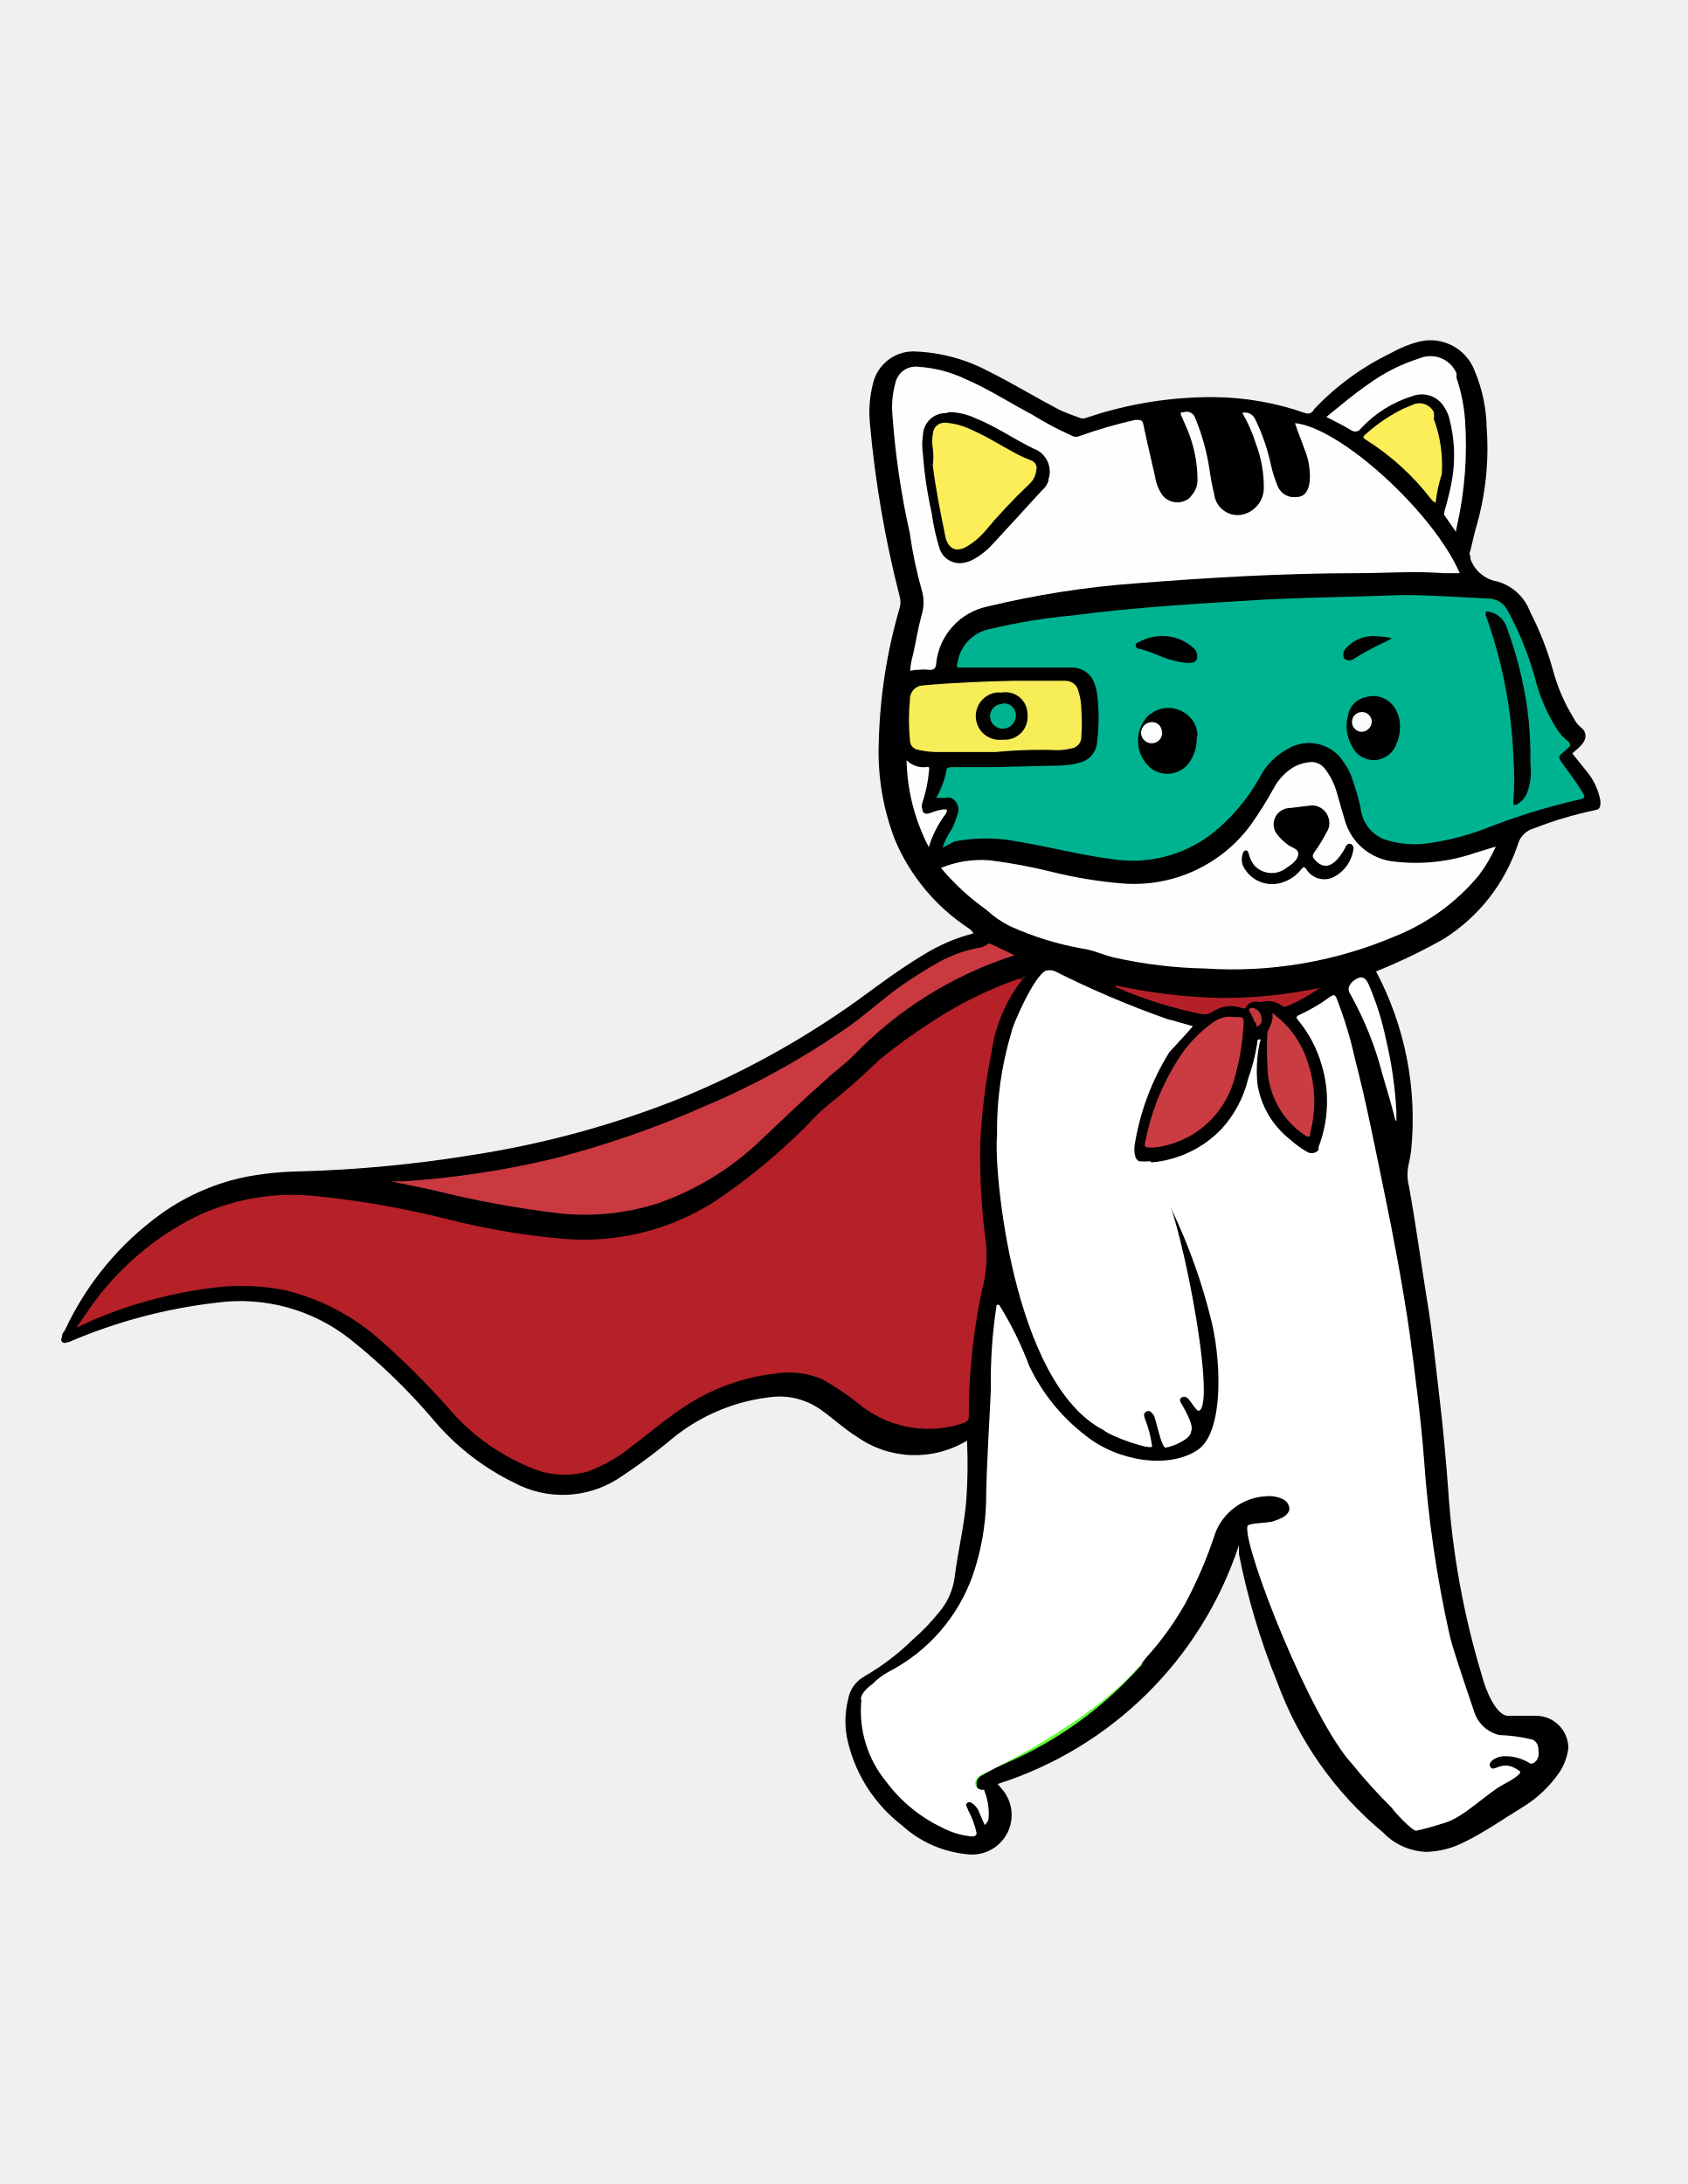
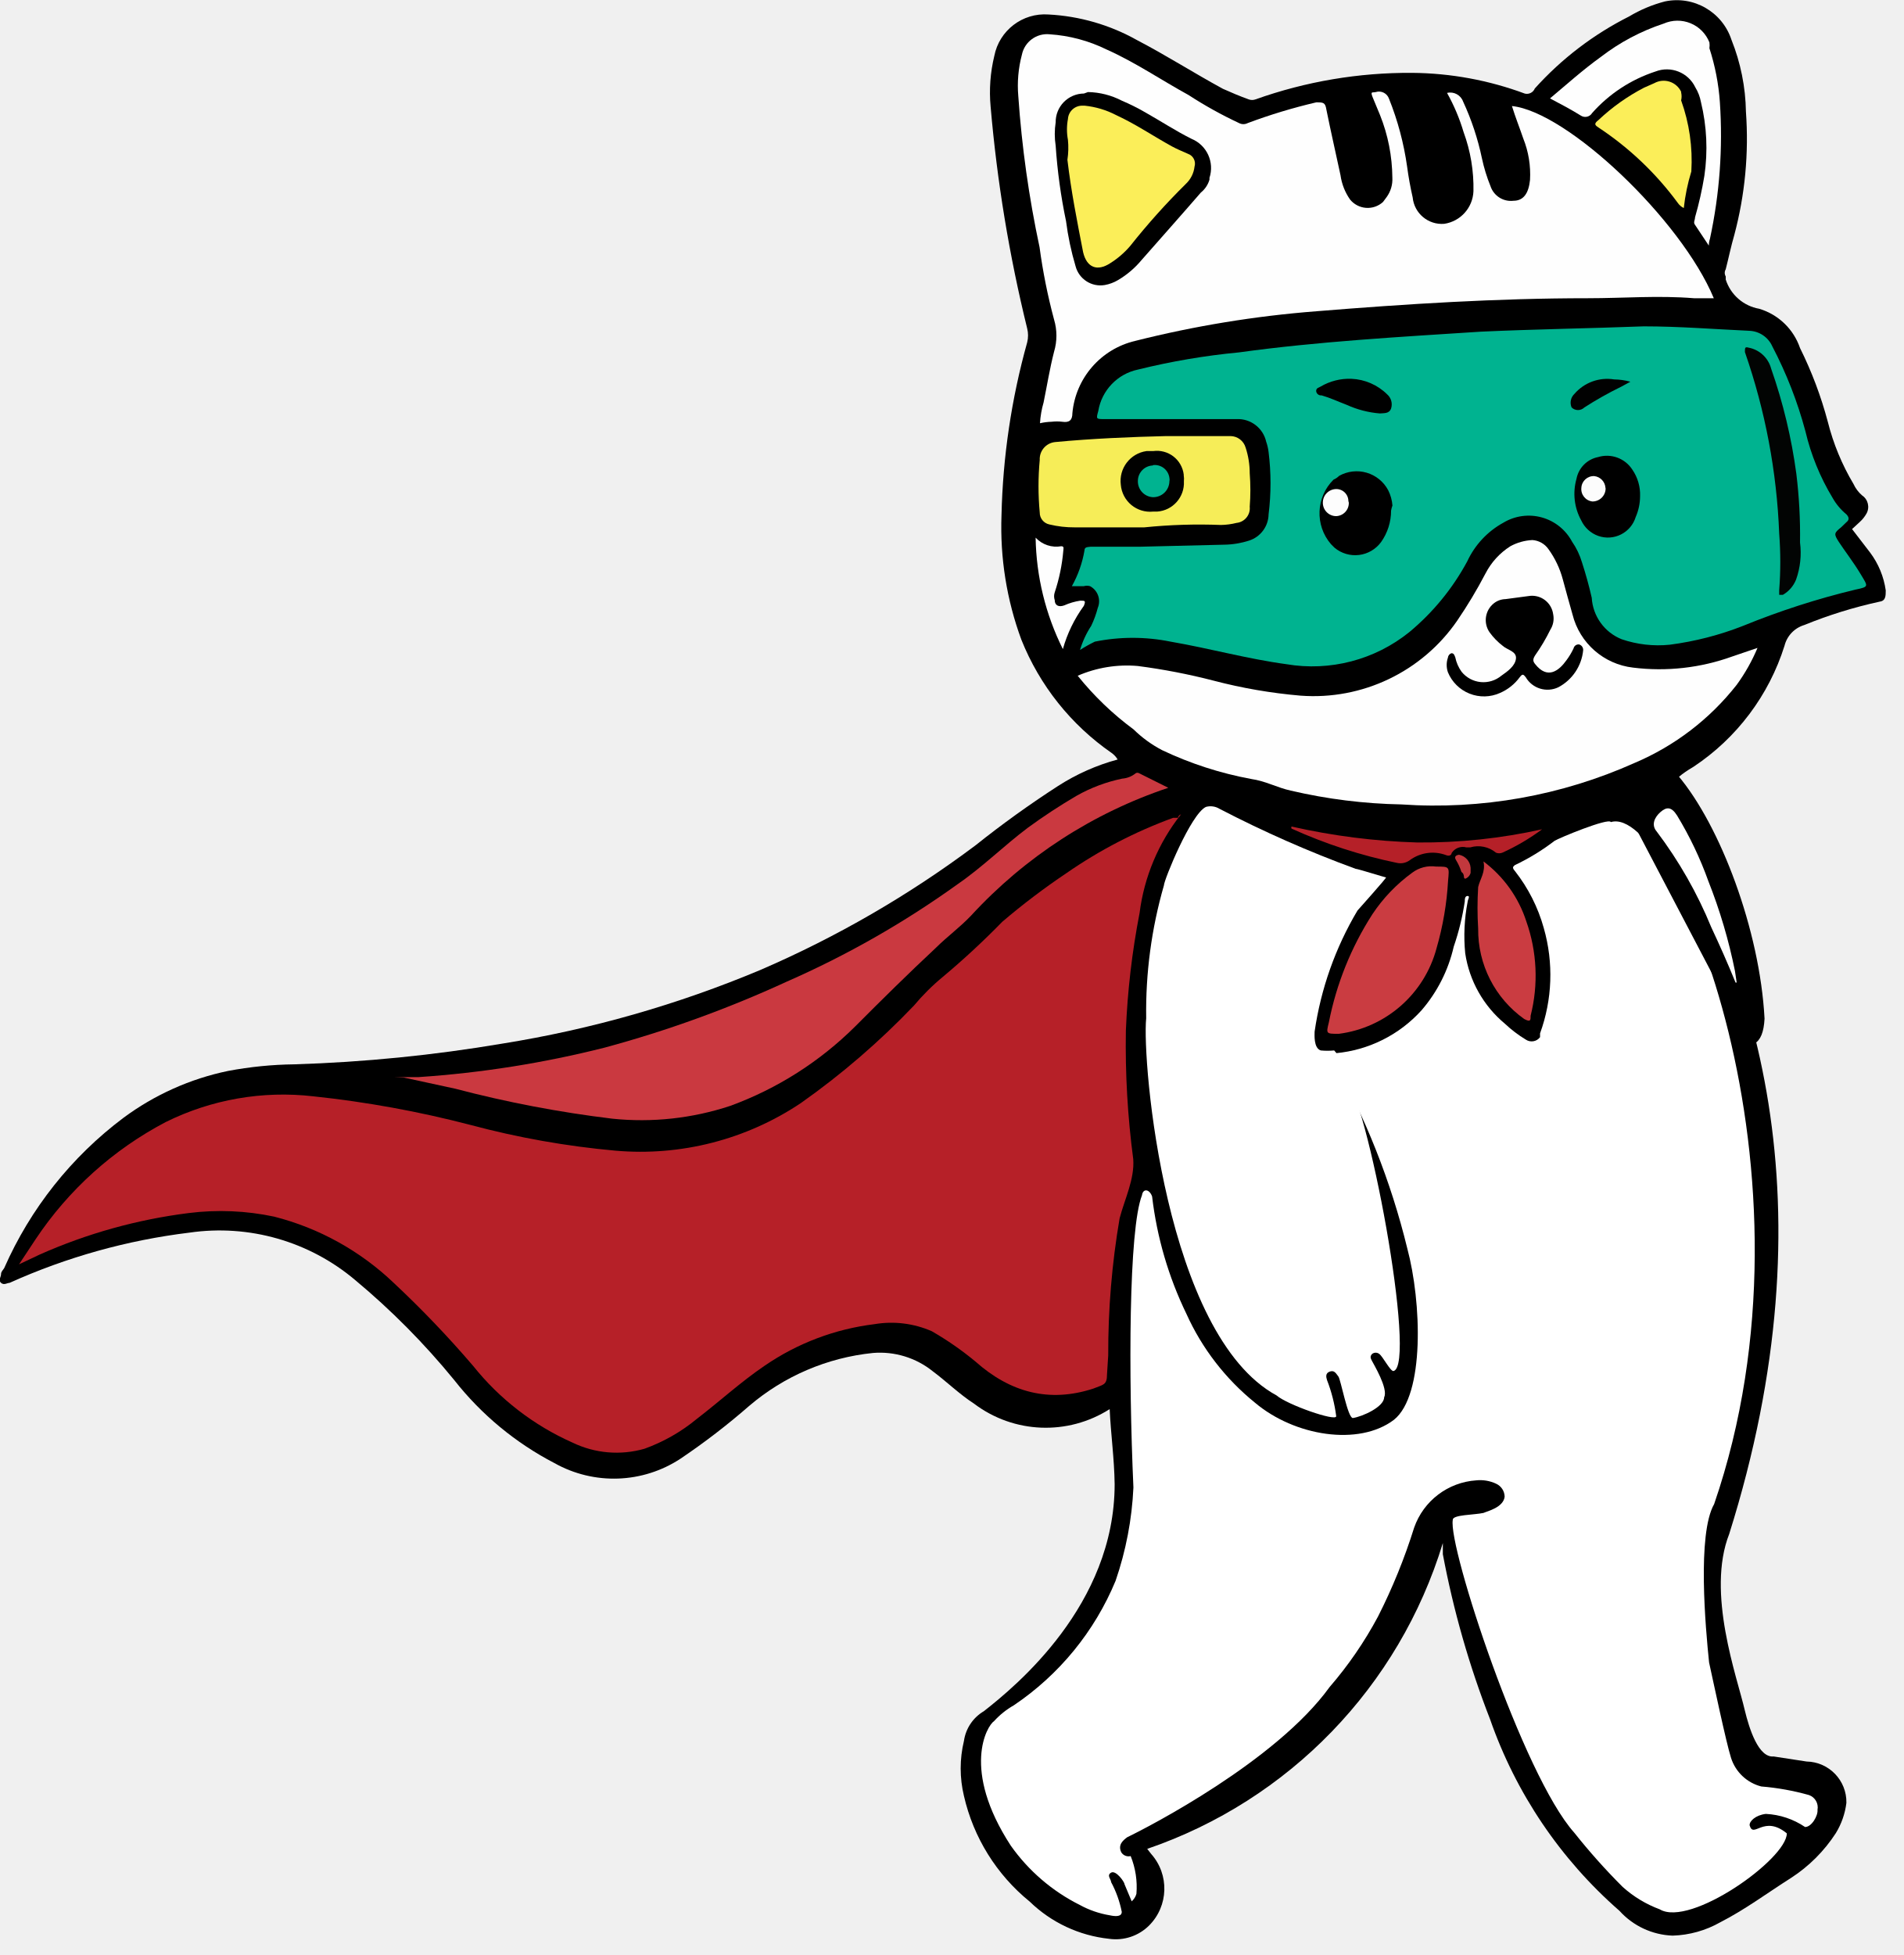
- <svg xmlns="http://www.w3.org/2000/svg" id="Layer_1" data-name="Layer 1" viewBox="0 0 250 323.53">
+ <svg xmlns="http://www.w3.org/2000/svg" id="Layer_1" data-name="Layer 1" viewBox="0 0 222.08 228.06">
  <defs>
-     <style>.cls-1{fill:#b62028;}.cls-2{fill:#00b390;}.cls-3{fill:#ca3940;}.cls-4{fill:#fefefe;}.cls-5{fill:#62ff35;}.cls-6{fill:#ca3c41;}.cls-7{fill:#b52028;}.cls-8{fill:#c2383d;}.cls-9{fill:#fff;}.cls-10{fill:#020403;}.cls-11{fill:#010101;}.cls-12{fill:#fdfdfd;}.cls-13{fill:#fcfcfc;}.cls-14{fill:#f6ed58;}.cls-15{fill:#fbee59;}.cls-16{fill:#010100;}</style>
+     <style>.cls-1{fill:#b62028;}.cls-2{fill:#00b390;}.cls-3{fill:#ca3940;}.cls-4{fill:#fefefe;}.cls-5{fill:#fff;}.cls-6{fill:#ca3c41;}.cls-7{fill:#b52028;}.cls-8{fill:#c2383d;}.cls-9{fill:#020403;}.cls-10{fill:#010101;}.cls-11{fill:#fdfdfd;}.cls-12{fill:#fcfcfc;}.cls-13{fill:#f6ed58;}.cls-14{fill:#fbee59;}.cls-15{fill:#010100;}.cls-16{stroke:#000;stroke-linecap:round;stroke-linejoin:round;stroke-width:0.98px;}</style>
  </defs>
-   <path d="M143.23,213.41a14.9,14.9,0,0,1-16.37-.62c-1.82-1.13-3.34-2.57-5-3.75a10.52,10.52,0,0,0-7.2-2.13,27.94,27.94,0,0,0-15,6.12,84.71,84.71,0,0,1-8.24,6.1,15.25,15.25,0,0,1-15.26.52,36.79,36.79,0,0,1-12.2-9.6,88.26,88.26,0,0,0-12-11.59,26.25,26.25,0,0,0-20-5.47,77.73,77.73,0,0,0-21.74,5.81c-.29,0-.67.31-1,0s0-.68,0-1,.24-.48.38-.72A44.16,44.16,0,0,1,24,179.71a32.83,32.83,0,0,1,12.65-5.42,47.64,47.64,0,0,1,8-.77,191.42,191.42,0,0,0,25.17-2.4A140.63,140.63,0,0,0,101,162.6a129.24,129.24,0,0,0,26-14.4c3.26-2.4,6.5-4.8,10-6.89a26.59,26.59,0,0,1,7.2-3.05,2.55,2.55,0,0,0-.74-.76,29.31,29.31,0,0,1-10.9-13.09,36.09,36.09,0,0,1-2.4-14.4A77.9,77.9,0,0,1,133.27,90a3.06,3.06,0,0,0,0-1.59,160.53,160.53,0,0,1-4.42-25.68,17.2,17.2,0,0,1,.44-5.85,6.15,6.15,0,0,1,6.55-4.8,25.21,25.21,0,0,1,10.73,3c3.5,1.75,6.84,3.79,10.32,5.62,1,.45,2,.84,3.09,1.22a1.21,1.21,0,0,0,.84,0,57.6,57.6,0,0,1,19-3.09,41.62,41.62,0,0,1,13.61,2.4,1,1,0,0,0,1.2-.6,38.87,38.87,0,0,1,11.4-8.33,17.2,17.2,0,0,1,4.32-1.73A7,7,0,0,1,218.45,55a22.51,22.51,0,0,1,1.75,8.33,41.6,41.6,0,0,1-1.41,14.26c-.39,1.29-.67,2.61-1,4a.79.79,0,0,0,0,.81,1.09,1.09,0,0,1,0,.36,5.11,5.11,0,0,0,4.06,3.39,7.34,7.34,0,0,1,4.8,4.51A44.62,44.62,0,0,1,230,99.19a26.28,26.28,0,0,0,3.1,7.2,3.91,3.91,0,0,0,1,1.32,1.54,1.54,0,0,1,.53,2.09h0a3.79,3.79,0,0,1-.82,1l-.93.81,2.18,2.71a9.33,9.33,0,0,1,2,4.37c0,.63,0,1.2-.72,1.3a57.9,57.9,0,0,0-9.12,2.71,3.42,3.42,0,0,0-2.4,2.4,26.39,26.39,0,0,1-11,14,83.67,83.67,0,0,1-10,4.8,46.71,46.71,0,0,1,5.21,26.4,18.05,18.05,0,0,1-.34,2,6.87,6.87,0,0,0,0,3.43c1,5.45,1.73,11,2.64,16.61.82,4.8,1.27,9.6,1.85,14.4s1,9.6,1.32,13.87a122.18,122.18,0,0,0,5,27.61c.55,2.18,2.18,6.12,4,5.95h4a4.79,4.79,0,0,1,4.8,4.8,8.45,8.45,0,0,1-1.27,3.5,18,18,0,0,1-5.42,5.19c-2.86,1.73-5.57,3.67-8.55,5.13a13,13,0,0,1-5.76,1.54,9.29,9.29,0,0,1-6.43-2.86,52.19,52.19,0,0,1-15.65-22.17,103.51,103.51,0,0,1-5.71-19.09v-1.32h0a55.2,55.2,0,0,1-35.74,35.38l.48.58a5.86,5.86,0,0,1-5.09,9.82,16.62,16.62,0,0,1-9.6-4.3,22,22,0,0,1-7.94-12.22,13,13,0,0,1,0-6.38,4.76,4.76,0,0,1,2.4-3.43,35.86,35.86,0,0,0,7.2-5.48,30.61,30.61,0,0,0,3.79-3.93,10,10,0,0,0,2.4-5.33c.48-3.87,1.44-7.66,1.73-11.52A73.77,73.77,0,0,0,143.23,213.41Z" />
-   <path class="cls-1" d="M151.85,144.58a22.53,22.53,0,0,0-5,11.4,87.54,87.54,0,0,0-1.66,13.61,97.08,97.08,0,0,0,.89,14.85,19.73,19.73,0,0,1-.67,6.84,93.82,93.82,0,0,0-1.9,16.28v1.72c0,1.28,0,1.18-1.2,1.66A16.21,16.21,0,0,1,127,207.8a37.81,37.81,0,0,0-5.28-3.51,12.7,12.7,0,0,0-6.92-.81,30.61,30.61,0,0,0-13.27,4.8c-2.85,1.84-5.42,4.1-8.18,6.14A21.69,21.69,0,0,1,87,218a12.68,12.68,0,0,1-8.72-.72,31.87,31.87,0,0,1-12-8.86,122.47,122.47,0,0,0-9.6-9.6,33.09,33.09,0,0,0-14.4-7.68,32.8,32.8,0,0,0-10.46-.41,66.36,66.36,0,0,0-18,4.8l-2.5,1.13,2-2.9a42.31,42.31,0,0,1,15.74-13.56,33.14,33.14,0,0,1,17.84-3,135,135,0,0,1,19,3.31,107.42,107.42,0,0,0,17.52,3A36,36,0,0,0,105.84,178a90.65,90.65,0,0,0,13.68-11.28,26.6,26.6,0,0,1,3.48-3.31c2.5-2,4.91-4.14,7.2-6.38a82.19,82.19,0,0,1,7.75-5.62A58.15,58.15,0,0,1,150.86,145h.58A.51.51,0,0,1,151.85,144.58Z" />
-   <path class="cls-2" d="M139.61,125.59a10.67,10.67,0,0,1,1.39-2.81,11,11,0,0,0,.79-2.06,1.9,1.9,0,0,0-.93-2.52h0a1.4,1.4,0,0,0-.76,0h-1.44a12.48,12.48,0,0,0,1.53-4.13c0-.43.39-.38.72-.43h5.88l10.3-.24a10.56,10.56,0,0,0,3-.48,3.28,3.28,0,0,0,2.4-3,28,28,0,0,0,0-7.2,5.53,5.53,0,0,0-.29-1.2,3.49,3.49,0,0,0-3.58-2.62h-16c-1,0-1,0-.76-.93a6,6,0,0,1,4.8-4.8,86.58,86.58,0,0,1,12.19-2c9.6-1.27,19.51-1.8,29.26-2.4,6.57-.29,13.13-.38,19.65-.62,4.28,0,8.53.33,12.8.52a3.18,3.18,0,0,1,2.76,1.8,46.58,46.58,0,0,1,4,9.82A26,26,0,0,0,230.6,108a7.13,7.13,0,0,0,1.7,1.85c.34.34.38.63,0,.91l-.62.58c-.87.67-.92.77-.29,1.7s1.82,2.4,2.66,3.77,1,1.42-.65,1.75a96,96,0,0,0-13.56,4.25,39,39,0,0,1-8.9,2.19,14.29,14.29,0,0,1-5.81-.63,5.56,5.56,0,0,1-3.62-4.8,40.92,40.92,0,0,0-1.18-4.1,8.31,8.31,0,0,0-1.2-2.4,6.08,6.08,0,0,0-8.28-2.19,10,10,0,0,0-4.37,4.47,27.91,27.91,0,0,1-7,8.18,19.3,19.3,0,0,1-14.88,3.72c-4.8-.62-9.14-1.8-14-2.61a24.28,24.28,0,0,0-9.15,0A18.77,18.77,0,0,0,139.61,125.59Z" />
-   <path class="cls-3" d="M56.68,175h3a132.52,132.52,0,0,0,22.49-3.41,143.11,143.11,0,0,0,22-7.63,114.7,114.7,0,0,0,20.69-11.31c3-2,5.57-4.44,8.47-6.52,1.9-1.32,3.84-2.55,5.86-3.68a20,20,0,0,1,5.52-2,3,3,0,0,0,1.63-.62.43.43,0,0,1,.41,0l3.53,1.68h0a57.23,57.23,0,0,0-23.79,14.78c-1.39,1.4-2.86,2.4-4.3,3.77-3.33,2.93-6.48,6-9.74,9.07a41.93,41.93,0,0,1-15.07,9.15,35.6,35.6,0,0,1-14.28,1.49,147.9,147.9,0,0,1-19-3.48L57.9,175H56.68Z" />
-   <path class="cls-4" d="M134.81,99.36a10.79,10.79,0,0,1,.43-2.4c.43-1.95.74-3.89,1.27-5.86a6.28,6.28,0,0,0,0-3.74A63,63,0,0,1,134.76,79a118.32,118.32,0,0,1-2.57-17.47,13.41,13.41,0,0,1,.43-4.8,3.08,3.08,0,0,1,3.36-2.4,19,19,0,0,1,6.87,1.75c3.48,1.49,6.6,3.53,9.93,5.28a50.12,50.12,0,0,0,6.1,3.24,1.19,1.19,0,0,0,1,0,70,70,0,0,1,8.28-2.4c.84,0,1.08,0,1.22.82.53,2.52,1.15,5.09,1.71,7.61a6.31,6.31,0,0,0,1.15,2.81,2.83,2.83,0,0,0,4,.28l.45-.57a3.43,3.43,0,0,0,.68-2.23,19.39,19.39,0,0,0-1.47-7.21L175,61.63c-.29-.72,0-.48.38-.58a1.3,1.3,0,0,1,1.61.77h0a32.93,32.93,0,0,1,2.18,7.85,36.22,36.22,0,0,0,.68,3.57,3.5,3.5,0,0,0,3.81,3.05h0a4.05,4.05,0,0,0,3.53-3.77A18,18,0,0,0,186,65.68,21.85,21.85,0,0,0,184,61.15a1.67,1.67,0,0,1,1.94,1,29.65,29.65,0,0,1,2.28,6.58,18.32,18.32,0,0,0,1,3.22A2.61,2.61,0,0,0,192,73.63c1.22,0,1.84-.87,2-2.4a10.66,10.66,0,0,0-.82-4.8c-.43-1.23-.93-2.4-1.37-3.75,6.7.65,20.45,13.13,24.41,22.23h-2.4c-4.29-.34-8.52,0-12.81,0-11,0-21.89.65-32.84,1.51a135.33,135.33,0,0,0-21.91,3.43,9.62,9.62,0,0,0-7.59,8.36c0,.79-.36,1.12-1.22,1a5.65,5.65,0,0,0-1.3,0A7.81,7.81,0,0,0,134.81,99.36Z" />
-   <path class="cls-4" d="M139.37,128.57a15.67,15.67,0,0,1,7.2-1.13,77.44,77.44,0,0,1,9.17,1.7,65.46,65.46,0,0,0,10.51,1.73,21.45,21.45,0,0,0,19-8.66,56.46,56.46,0,0,0,3.43-5.48,8.19,8.19,0,0,1,3-3.14,6.32,6.32,0,0,1,2.66-.72,2.6,2.6,0,0,1,1.94,1.06,10.33,10.33,0,0,1,1.73,3.48c.36,1.32.79,2.71,1.18,4.08a8.44,8.44,0,0,0,7.32,6.14,27,27,0,0,0,12-1.29l3.05-.94a21.31,21.31,0,0,1-2.52,4.27,31.11,31.11,0,0,1-12.34,9,61.53,61.53,0,0,1-28.2,4.8,67.56,67.56,0,0,1-13.37-1.6c-1.63-.34-3.05-1.11-4.8-1.35a44.52,44.52,0,0,1-10.75-3.33,14.77,14.77,0,0,1-3.46-2.4A35.57,35.57,0,0,1,139.37,128.57Z" />
-   <path class="cls-4" d="M215.67,78.81,214,76.41c-.24-.29,0-.53,0-.86a39.8,39.8,0,0,0,1.13-4.8,21.43,21.43,0,0,0-.41-8.55,4.77,4.77,0,0,0-.69-1.7,3.87,3.87,0,0,0-4.8-1.83,17.46,17.46,0,0,0-7.66,4.8,1,1,0,0,1-1.39.29h0c-1.15-.69-2.4-1.32-3.72-2,2-1.61,4-3.33,6.14-4.8a26,26,0,0,1,7.61-3.86,4.2,4.2,0,0,1,5.52,2.18h0a2.5,2.5,0,0,1,0,.67A25.14,25.14,0,0,1,217,62.2,54.4,54.4,0,0,1,215.79,78,2.53,2.53,0,0,0,215.67,78.81Z" />
-   <path class="cls-4" d="M137.57,125.49a29.06,29.06,0,0,1-3.29-12.88,3.52,3.52,0,0,0,3.09,1c.39,0,.24.34.24.53a20.1,20.1,0,0,1-1,4.8,1.42,1.42,0,0,0,0,.91c0,.6.48.84,1.15.6a8.12,8.12,0,0,1,1.94-.55c.58,0,.67,0,.43.6A15.71,15.71,0,0,0,137.57,125.49Z" />
-   <path class="cls-5" d="M145.75,265.33a1.27,1.27,0,0,0-.86,0c-1.56.29-2.4,0-3-1.42a2.53,2.53,0,0,1,1.29-3.05c2.09-1.34,4.23-2.4,6.41-3.62,6.1-3.29,12.2-6.38,18.34-10l1.27-.92c0,.39-.33.53-.53.77a56.73,56.73,0,0,1-20.16,14.31,25.3,25.3,0,0,0-3.05,1.6,1.42,1.42,0,0,0-.81,1.06c0,.6,0,1,.81,1.13S145.75,264.9,145.75,265.33Z" />
-   <path class="cls-6" d="M182.71,150.65h0c1.64,0,1.59,0,1.44,1.63a34.42,34.42,0,0,1-1.39,7.8A13.91,13.91,0,0,1,170.93,170c-1.54,0-1.54,0-1.2-1.32A35,35,0,0,1,175,156.17a19.21,19.21,0,0,1,4.8-4.8A4,4,0,0,1,182.71,150.65Z" />
-   <path class="cls-6" d="M188.43,150.05a14.17,14.17,0,0,1,5.13,6.89,18.18,18.18,0,0,1,.51,10.87c0,.53,0,.77-.77.38a12.49,12.49,0,0,1-5.57-10.46,38.44,38.44,0,0,1,0-4.8C188,152.09,188.71,151.27,188.43,150.05Z" />
-   <path class="cls-7" d="M195.51,146.33a26.41,26.41,0,0,1-4.8,2.71,1,1,0,0,1-.77,0,3.49,3.49,0,0,0-3.07-.62h-.48a1.65,1.65,0,0,0-1.78.67c0,.24-.31.38-.65.24a4.8,4.8,0,0,0-4.39.57,2,2,0,0,1-1.56.32,61.91,61.91,0,0,1-12.75-4,.26.26,0,0,1,0-.24,82.11,82.11,0,0,0,15.22,1.85A69.61,69.61,0,0,0,195.51,146.33Z" />
-   <path class="cls-8" d="M186.87,150.79v.58a1,1,0,0,1-.63.67c-.33,0,0-.48-.48-.77a5.89,5.89,0,0,0-.62-1.32c-.34-.48,0-.62.33-.67A1.69,1.69,0,0,1,186.87,150.79Z" />
-   <path class="cls-9" d="M188.43,225.41c.45-.19,2.4-.62,2.56-1.87a1.71,1.71,0,0,0-1.08-1.51,4.81,4.81,0,0,0-2.4-.38,8.51,8.51,0,0,0-7.51,5.47,65.14,65.14,0,0,1-4.37,10.29,44.33,44.33,0,0,1-5.85,8.14c-6.44,8.55-21.85,16.18-24.46,17.38-.43.31-1.2.84-.72,1.75a1.08,1.08,0,0,0,1.13.43,9.09,9.09,0,0,1,.69,4.37,1.82,1.82,0,0,1-.57.87l-.87-2c0-.26-1-1.65-1.61-1.34s0,.77,0,1.1a12.1,12.1,0,0,1,1.28,3.44c0,.57-.72.55-1.44.4a11.66,11.66,0,0,1-3.63-1.2,22.24,22.24,0,0,1-8.35-6.86,16.51,16.51,0,0,1-3.65-12c-.33-.65.79-1.87,1.63-2.4a9.73,9.73,0,0,1,2.4-1.83,25.72,25.72,0,0,0,12.51-14.4,36.42,36.42,0,0,0,1.94-10.8c0-4.61.7-15.58.7-16.58a74.6,74.6,0,0,1,.86-12.58H148a51.22,51.22,0,0,1,4.46,9.07,28.22,28.22,0,0,0,8.33,10.28c4.8,3.88,12.56,5.06,16.8,2,3.75-2.86,3.34-13.66,1.61-19.88a84,84,0,0,0-9.17-22.15h0c0-.48,0-.38.53-.43a16.23,16.23,0,0,0,10.42-5,16.9,16.9,0,0,0,3.89-7.37,28.68,28.68,0,0,0,1.34-5.23c0-.24,0-.63.34-.63s0,.44,0,.68a19.94,19.94,0,0,0-.29,6,13,13,0,0,0,4.8,8.14,14.66,14.66,0,0,0,2.52,1.84,1.31,1.31,0,0,0,1.73-.28v-.44a18.84,18.84,0,0,0,.45-12.16,18.32,18.32,0,0,0-3.5-6.63c-.34-.38-.24-.48,0-.67a27.15,27.15,0,0,0,4.8-2.81c.48-.31.67-.31.91.24a60.22,60.22,0,0,1,2.71,8.91c1.71,6.57,3,13.27,4.37,19.89s2.76,14,3.77,21c.79,6.09,1.61,12.17,2.09,18.31a175.36,175.36,0,0,0,3.84,26.4c.48,2.07,3.07,9.6,3.65,11.33a5.14,5.14,0,0,0,3.65,3.31,23.6,23.6,0,0,1,4.94.68c1,.5.84,1.34.91,2s-.41,1.59-1.2,1.56a7,7,0,0,0-4.1-1.1c-1.23.14-2,.84-1.95,1.32.46,1.61,1.68-1.27,4.49.93.39.41-2.09,1.76-2.21,1.8-2.76,1.42-6.16,5.12-9.16,5.89-1.32.43-2.66.8-4,1.1-.65,0-3.32-2.88-3.65-3.43a77,77,0,0,1-5.76-6.36c-6.22-6.65-16.2-32.21-15.6-35.26C184.68,225.61,187.3,225.65,188.43,225.41Z" />
-   <path class="cls-9" d="M177.53,209c-.39,0-1.27-1.68-1.71-1.95a.72.72,0,0,0-.86,0c-.34.34-.12.58,0,.84s2,3.19,1.46,4.16c0,1.1-2.61,2.23-3.79,2.4-.62,0-1.46-4.47-1.75-4.81s-.48-.76-1-.57-.45.65-.33,1a17.3,17.3,0,0,1,1.1,4.18c0,.65-5.93-1.34-7.2-2.4-13.49-7-16.3-38.69-15.77-43.59a50.68,50.68,0,0,1,2.14-15.38c0-.6,3.26-8.26,5.08-9.08a2.14,2.14,0,0,1,1.64.22A142,142,0,0,0,173,151c.24,0,3.53,1,3.67,1s-3.33,3.7-3.45,3.84a37.14,37.14,0,0,0-5.19,14c0,.31-.14,1.92.75,2.19a10.82,10.82,0,0,0,1.61,0c.93.88.86,2.4,1.27,3.14C174.29,176.79,180.48,208.44,177.53,209Z" />
-   <path class="cls-9" d="M206.69,166c-.6-2.4-1.22-4.53-1.9-6.76a49.52,49.52,0,0,0-4.8-12c-.57-.86,0-1.68.8-2.16s1.39-.45,1.92.72a41.12,41.12,0,0,1,2.56,8.09,59.16,59.16,0,0,1,1.56,10.76V166Z" />
-   <path class="cls-10" d="M226.68,113.16a9,9,0,0,1-.48,4.29,3.61,3.61,0,0,1-1.6,1.76h-.44v-.53a42.13,42.13,0,0,0,0-6.55,69.52,69.52,0,0,0-4.1-21c0-.48,0-.64.43-.52A3.44,3.44,0,0,1,223.2,93a58.48,58.48,0,0,1,3.05,12.17A54.72,54.72,0,0,1,226.68,113.16Z" />
-   <path d="M177.26,109.46a6.07,6.07,0,0,1-1.22,3.65,4,4,0,0,1-5.66.62l-.44-.43a5.3,5.3,0,0,1,.32-7.46h0a2.14,2.14,0,0,0,.67-.43,4.42,4.42,0,0,1,5.93,1.65,4.63,4.63,0,0,1,.52,1.78A3.24,3.24,0,0,0,177.26,109.46Z" />
-   <path d="M207.36,107.81a5.74,5.74,0,0,1-.53,2.4,3.55,3.55,0,0,1-6.55.38,6.11,6.11,0,0,1-.57-4.8,3.27,3.27,0,0,1,2.61-2.52,3.75,3.75,0,0,1,4.18,1.46A5,5,0,0,1,207.36,107.81Z" />
-   <path d="M172.46,94.22A6.7,6.7,0,0,1,176.78,96a1.52,1.52,0,0,1,.48,1.64c-.24.62-.86.52-1.36.57a12.83,12.83,0,0,1-4-1c-1-.38-2-.82-3.05-1.1a.58.58,0,0,1-.65-.5h0c0-.38.31-.38.55-.53A7.1,7.1,0,0,1,172.46,94.22Z" />
-   <path class="cls-11" d="M206.19,94.56l-1.11.57a46.62,46.62,0,0,0-4.46,2.4,1.12,1.12,0,0,1-1.54,0,1.35,1.35,0,0,1,.34-1.56,5.38,5.38,0,0,1,4.8-1.68A8.27,8.27,0,0,1,206.19,94.56Z" />
-   <path d="M140.61,61.05a9.59,9.59,0,0,1,4.08,1c1,.38,1.88.86,2.81,1.34,1.85,1,3.67,2.14,5.62,3.08A3.6,3.6,0,0,1,155.3,71a.74.74,0,0,1,0,.21,3,3,0,0,1-1,1.47c-2.4,2.66-4.8,5.23-7.2,7.85a10.87,10.87,0,0,1-2.81,2.28,4.84,4.84,0,0,1-1.61.57,3.12,3.12,0,0,1-3.53-2.18A32.53,32.53,0,0,1,138,76a60.43,60.43,0,0,1-1.3-8.77,8.8,8.8,0,0,1,0-2.71,3.38,3.38,0,0,1,3.44-3.33h0Z" />
-   <path d="M193.9,119.35a2.56,2.56,0,0,1,2.95,2.11h0a2.38,2.38,0,0,1-.34,1.8,22.45,22.45,0,0,1-1.84,3c-.29.43-.29.67,0,1h0c1.51,1.85,2.9.77,3.79-.43a8.5,8.5,0,0,0,.86-1.37A.61.61,0,0,1,200,125h0a.67.67,0,0,1,.48.68,5.47,5.47,0,0,1-3,4.27,3.12,3.12,0,0,1-4-1.2c-.29-.36-.39-.41-.72,0a5.68,5.68,0,0,1-2.4,1.82,4.8,4.8,0,0,1-6.29-2.4h0a2.55,2.55,0,0,1,0-1.68.63.63,0,0,1,.43-.52c.31,0,.36.24.46.48a4.35,4.35,0,0,0,.77,1.68,3.5,3.5,0,0,0,4.8.45c.76-.5,1.68-1.13,1.77-2s-1-1-1.58-1.47a7.54,7.54,0,0,1-1.61-1.58,2.4,2.4,0,0,1,.52-3.35h0a2.4,2.4,0,0,1,1.41-.48Z" />
-   <path class="cls-12" d="M172.15,108.55a1.56,1.56,0,0,1-1.56,1.56h0a1.58,1.58,0,0,1-1.58-1.56h0a1.6,1.6,0,0,1,1.58-1.58h0a1.45,1.45,0,0,1,1.51,1.41v0h0Z" />
-   <path class="cls-13" d="M203.19,106.92a1.55,1.55,0,0,1-1.59,1.49h0a1.47,1.47,0,1,1,1.59-1.59Z" />
-   <path class="cls-14" d="M147.41,111.41H139a13.58,13.58,0,0,1-3.05-.34,1.41,1.41,0,0,1-1.17-1.39,30.78,30.78,0,0,1,0-6.07,2,2,0,0,1,1.84-2.07h0c4.49-.41,9.15-.6,13.47-.69h7.75a1.92,1.92,0,0,1,1.83,1.32,9.54,9.54,0,0,1,.5,3,25,25,0,0,1,0,3.87,1.73,1.73,0,0,1-1.6,1.85h0a8.66,8.66,0,0,1-1.89.24A68.56,68.56,0,0,0,147.41,111.41Z" />
-   <path class="cls-15" d="M212.64,74.47a1.75,1.75,0,0,1-.72-.6,37,37,0,0,0-9.6-8.72c-.43-.28-.57-.43,0-.86a24,24,0,0,1,5.52-3.74l1.27-.53a2.4,2.4,0,0,1,3.25,1l0,.09a1.76,1.76,0,0,1,0,.91,19.84,19.84,0,0,1,1.2,8.19A22.18,22.18,0,0,0,212.64,74.47Z" />
-   <path class="cls-15" d="M138.19,66.57a6.06,6.06,0,0,1,0-2.4A1.68,1.68,0,0,1,140,62.63h.23A10.87,10.87,0,0,1,144,63.71c2.4,1.06,4.44,2.4,6.77,3.63.63.33,1.27.57,1.95.86a1.19,1.19,0,0,1,.77,1.48h0a3.18,3.18,0,0,1-1,2,82.11,82.11,0,0,0-6.75,7.2,10.68,10.68,0,0,1-2.4,2c-1.58,1-2.85.52-3.29-1.28-.72-3.57-1.44-7-1.89-10.68A9.74,9.74,0,0,0,138.19,66.57Z" />
-   <path class="cls-16" d="M152.21,106.08a3.39,3.39,0,0,1-3.26,3.5h-.49a3.51,3.51,0,1,1-.81-7h.81a3.24,3.24,0,0,1,3.69,2.72s0,.06,0,.09A2.5,2.5,0,0,1,152.21,106.08Z" />
-   <path class="cls-2" d="M148.46,104.21a1.76,1.76,0,0,1,2,1.51h0a.81.81,0,0,1,0,.38,1.94,1.94,0,0,1-2,1.85h0a1.88,1.88,0,0,1-1.82-1.9h0a1.84,1.84,0,0,1,1.82-1.77Z" />
+   <path d="M129.46,164.38a13.87,13.87,0,0,1-15.8-.62c-1.76-1.14-3.22-2.59-4.82-3.78a9.84,9.84,0,0,0-7-2.15A26.36,26.36,0,0,0,87.41,164a81.07,81.07,0,0,1-8,6.15,14.15,14.15,0,0,1-14.72.53A35.92,35.92,0,0,1,53,161a85.87,85.87,0,0,0-11.58-11.69,24.52,24.52,0,0,0-19.3-5.52,72.35,72.35,0,0,0-21,5.86c-.28,0-.65.31-1,0s0-.68,0-1,.23-.48.37-.72A44.13,44.13,0,0,1,14.4,130.4a31.1,31.1,0,0,1,12.21-5.47,44.5,44.5,0,0,1,7.72-.77,178.43,178.43,0,0,0,24.29-2.42,131.53,131.53,0,0,0,30.09-8.59A123.37,123.37,0,0,0,113.8,98.62a117.84,117.84,0,0,1,9.65-6.94,24.79,24.79,0,0,1,6.94-3.08,2.49,2.49,0,0,0-.71-.77,29.28,29.28,0,0,1-10.52-13.2,37.9,37.9,0,0,1-2.32-14.52,81.88,81.88,0,0,1,3-20.18,3.33,3.33,0,0,0,0-1.6,169,169,0,0,1-4.27-25.9,18,18,0,0,1,.43-5.9,6,6,0,0,1,6.32-4.84,23.58,23.58,0,0,1,10.35,3c3.38,1.76,6.6,3.82,10,5.67,1,.45,1.93.84,3,1.23a1.13,1.13,0,0,0,.81,0A53.41,53.41,0,0,1,164.77,8.5a38.63,38.63,0,0,1,13.13,2.42,1,1,0,0,0,1.16-.6,37.41,37.41,0,0,1,11-8.4A15.91,15.91,0,0,1,194.23.17,6.71,6.71,0,0,1,202,4.64a23.61,23.61,0,0,1,1.69,8.4,43.55,43.55,0,0,1-1.36,14.38c-.38,1.3-.65,2.63-1,4a.8.8,0,0,0,0,.82,2.16,2.16,0,0,1,0,.36,5,5,0,0,0,3.91,3.42A7.21,7.21,0,0,1,210,40.6a45.67,45.67,0,0,1,3.24,8.6,27,27,0,0,0,3,7.26,3.88,3.88,0,0,0,1,1.33,1.61,1.61,0,0,1,.52,2.11h0a3.92,3.92,0,0,1-.8,1l-.89.82,2.1,2.73A9.59,9.59,0,0,1,220,68.87c0,.63,0,1.21-.69,1.31a53.45,53.45,0,0,0-8.81,2.73,3.38,3.38,0,0,0-2.31,2.42,26.47,26.47,0,0,1-10.62,14.12c-3.11,1.83-1.87,2.19-5.19,3.58,12.66,19,21.4,47.64,9.36,85.91-2.7,6.87.92,16.69,1.81,20.55.53,2.2,1.61,5.58,3.37,5.41l3.85.59a4.73,4.73,0,0,1,4.64,4.82v0a8.81,8.81,0,0,1-1.23,3.53,17.62,17.62,0,0,1-5.23,5.23c-2.76,1.75-5.37,3.7-8.25,5.17a12,12,0,0,1-5.56,1.56,8.78,8.78,0,0,1-6.2-2.89,52.69,52.69,0,0,1-15.1-22.35,107.74,107.74,0,0,1-5.51-19.25V180h0a54.5,54.5,0,0,1-34.49,35.68l.46.59a6.09,6.09,0,0,1-.24,8.35,5.51,5.51,0,0,1-4.67,1.55,15.67,15.67,0,0,1-9.26-4.34,22.26,22.26,0,0,1-7.67-12.32,13.7,13.7,0,0,1,0-6.43,4.81,4.81,0,0,1,2.32-3.46c3.74-2.93,15.26-12.39,15.26-26.48C130,170.11,129.59,167.3,129.46,164.38Z" />
+   <path class="cls-1" d="M137.78,95a23.25,23.25,0,0,0-4.83,11.5,91.54,91.54,0,0,0-1.6,13.72,101.33,101.33,0,0,0,.86,15c.17,2.32-1,4.66-1.59,6.9a93.39,93.39,0,0,0-1.33,16l-.14,2.2c0,1.29-.45,1.19-1.61,1.67-5.11,1.66-9.66.47-13.74-3.16a36.28,36.28,0,0,0-5.1-3.54,11.78,11.78,0,0,0-6.68-.82,28.78,28.78,0,0,0-12.8,4.84c-2.75,1.86-5.23,4.14-7.9,6.19A20.51,20.51,0,0,1,75.2,169a11.8,11.8,0,0,1-8.42-.72,30.86,30.86,0,0,1-11.58-8.94,121,121,0,0,0-9.26-9.68A31.46,31.46,0,0,0,32,141.93,30,30,0,0,0,22,141.51a61.72,61.72,0,0,0-17.37,4.84l-2.41,1.14,1.93-2.92a41.28,41.28,0,0,1,15.19-13.68,30.82,30.82,0,0,1,17.21-3,124.46,124.46,0,0,1,18.34,3.34,100.12,100.12,0,0,0,16.9,3,33.62,33.62,0,0,0,21.64-5.55,89.72,89.72,0,0,0,13.2-11.38,25.86,25.86,0,0,1,3.36-3.34,93.5,93.5,0,0,0,6.94-6.43,81.66,81.66,0,0,1,7.48-5.67,54.83,54.83,0,0,1,12.46-6.46h.56A.5.5,0,0,1,137.78,95Z" />
+   <path class="cls-2" d="M126,75.82A10.84,10.84,0,0,1,127.31,73a11.48,11.48,0,0,0,.76-2.08,2,2,0,0,0-.9-2.54h0a1.3,1.3,0,0,0-.73,0h-1.39a13,13,0,0,0,1.47-4.16c0-.44.38-.39.7-.44h5.67l9.94-.24a9.9,9.9,0,0,0,2.9-.48A3.27,3.27,0,0,0,148,60a29.39,29.39,0,0,0,0-7.26,5.59,5.59,0,0,0-.28-1.21,3.38,3.38,0,0,0-3.45-2.64H128.87c-1,0-1,0-.74-.94a5.93,5.93,0,0,1,4.64-4.84,81,81,0,0,1,11.76-2c9.26-1.28,18.83-1.81,28.23-2.42,6.34-.29,12.67-.38,19-.62,4.13,0,8.23.33,12.35.52a3.06,3.06,0,0,1,2.66,1.82,48.19,48.19,0,0,1,3.86,9.9,26.94,26.94,0,0,0,3.17,7.77A6.84,6.84,0,0,0,215.41,60c.32.34.36.64,0,.92l-.6.58c-.84.68-.89.78-.28,1.72s1.75,2.42,2.57,3.8,1,1.43-.63,1.76A90.62,90.62,0,0,0,203.38,73a36.11,36.11,0,0,1-8.58,2.21,13.19,13.19,0,0,1-5.61-.64,5.57,5.57,0,0,1-3.49-4.84c-.32-1.4-.7-2.78-1.14-4.13a8.45,8.45,0,0,0-1.16-2.42,5.73,5.73,0,0,0-8-2.21,9.87,9.87,0,0,0-4.22,4.51,28,28,0,0,1-6.75,8.25,18.05,18.05,0,0,1-14.36,3.75c-4.63-.63-8.82-1.82-13.51-2.63a22.25,22.25,0,0,0-8.83,0A17.9,17.9,0,0,0,126,75.82Z" />
+   <path class="cls-3" d="M45.94,125.65h2.89a121.93,121.93,0,0,0,21.71-3.44,135,135,0,0,0,21.23-7.69,109.49,109.49,0,0,0,20-11.41c2.9-2,5.38-4.48,8.17-6.57a67.13,67.13,0,0,1,5.66-3.71,18.33,18.33,0,0,1,5.33-2,2.81,2.81,0,0,0,1.57-.63.39.39,0,0,1,.39,0l3.41,1.7h0a54.88,54.88,0,0,0-23,14.9c-1.34,1.41-2.76,2.42-4.15,3.8-3.21,3-6.25,6-9.39,9.15A40.29,40.29,0,0,1,85.21,129a33,33,0,0,1-13.78,1.5A136.54,136.54,0,0,1,53.1,127l-6-1.3Z" />
+   <path class="cls-4" d="M121.33,49.37a11.05,11.05,0,0,1,.42-2.42c.41-2,.71-3.92,1.22-5.91a6.54,6.54,0,0,0,0-3.77,66.9,66.9,0,0,1-1.69-8.43,125.8,125.8,0,0,1-2.48-17.62,14.12,14.12,0,0,1,.42-4.84A3,3,0,0,1,122.46,4a17.66,17.66,0,0,1,6.63,1.77c3.36,1.5,6.37,3.56,9.58,5.32a48.43,48.43,0,0,0,5.89,3.27,1.08,1.08,0,0,0,1,0,64.93,64.93,0,0,1,8-2.42c.81,0,1.05,0,1.18.83.51,2.54,1.11,5.13,1.65,7.67a6.52,6.52,0,0,0,1.11,2.83,2.65,2.65,0,0,0,3.85.29h0l.43-.58a3.53,3.53,0,0,0,.66-2.25A20.1,20.1,0,0,0,161,13.42l-.87-2.1c-.28-.72,0-.48.37-.58a1.24,1.24,0,0,1,1.55.78h0a34.09,34.09,0,0,1,2.11,7.91c.16,1.21.38,2.41.65,3.6a3.42,3.42,0,0,0,3.68,3.08h0a4,4,0,0,0,3.41-3.8,18.81,18.81,0,0,0-1.15-6.9,22.47,22.47,0,0,0-1.93-4.57,1.59,1.59,0,0,1,1.87,1,30.72,30.72,0,0,1,2.2,6.63,19.28,19.28,0,0,0,1,3.25,2.51,2.51,0,0,0,2.68,1.7c1.18,0,1.77-.88,1.93-2.43a11.27,11.27,0,0,0-.79-4.84c-.42-1.24-.9-2.42-1.32-3.78,6.46.66,19.73,13.24,23.55,22.42h-2.32c-4.14-.34-8.22,0-12.36,0-10.61,0-21.12.66-31.69,1.52a126.46,126.46,0,0,0-21.14,3.46,9.55,9.55,0,0,0-7.32,8.43c0,.8-.35,1.13-1.18,1a5.23,5.23,0,0,0-1.25,0A7.1,7.1,0,0,0,121.33,49.37Z" />
+   <path class="cls-4" d="M125.73,78.83a14.44,14.44,0,0,1,7-1.14,72.35,72.35,0,0,1,8.85,1.71,60.25,60.25,0,0,0,10.14,1.75A20.34,20.34,0,0,0,170,72.41a54.82,54.82,0,0,0,3.31-5.52,8.21,8.21,0,0,1,2.9-3.17,5.94,5.94,0,0,1,2.57-.72,2.48,2.48,0,0,1,1.87,1.06,10.72,10.72,0,0,1,1.67,3.51c.35,1.34.76,2.74,1.14,4.12a8.25,8.25,0,0,0,7.06,6.19,25,25,0,0,0,11.58-1.3l2.94-1a21.23,21.23,0,0,1-2.43,4.31A30.05,30.05,0,0,1,190.7,89a57,57,0,0,1-27.21,4.84,61.71,61.71,0,0,1-12.9-1.61c-1.57-.34-2.94-1.12-4.63-1.36a42,42,0,0,1-10.38-3.36,14,14,0,0,1-3.33-2.42A35.18,35.18,0,0,1,125.73,78.83Z" />
+   <path class="cls-4" d="M199.36,28.65l-1.61-2.42c-.23-.29,0-.54,0-.87a41.82,41.82,0,0,0,1.09-4.84,22.55,22.55,0,0,0-.4-8.62,5.08,5.08,0,0,0-.66-1.72,3.68,3.68,0,0,0-4.64-1.84,16.89,16.89,0,0,0-7.39,4.84.94.94,0,0,1-1.33.3h0c-1.11-.69-2.31-1.33-3.59-2,1.93-1.62,3.86-3.35,5.93-4.84a24.68,24.68,0,0,1,7.34-3.89,4,4,0,0,1,5.33,2.2h0a2.58,2.58,0,0,1,0,.68,26.32,26.32,0,0,1,1.22,6.3,57.17,57.17,0,0,1-1.16,15.93A2.55,2.55,0,0,0,199.36,28.65Z" />
+   <path class="cls-4" d="M124,75.72a30.21,30.21,0,0,1-3.18-13,3.3,3.3,0,0,0,3,1c.38,0,.23.35.23.54a21,21,0,0,1-1,4.84,1.42,1.42,0,0,0,0,.91c0,.61.46.85,1.11.61a7.3,7.3,0,0,1,1.87-.55c.56,0,.65,0,.42.6A15.84,15.84,0,0,0,124,75.72Z" />
+   <path class="cls-5" d="M128,214.42a2.57,2.57,0,0,1,1.24-3c2-1.34,4-2.4,6.13-3.62,5.83-3.29,11.67-6.38,17.54-10l1.22-.92c0,.39-.32.53-.51.77a54.42,54.42,0,0,1-19.28,14.31,22.4,22.4,0,0,0-2.92,1.6,1.42,1.42,0,0,0-.78,1.06C130.64,215.17,128.58,215.83,128,214.42Z" />
+   <path class="cls-6" d="M167.55,101.09h0c1.59,0,1.54,0,1.39,1.65a35.43,35.43,0,0,1-1.34,7.86,13.59,13.59,0,0,1-11.41,10c-1.49,0-1.49,0-1.16-1.33a36.23,36.23,0,0,1,5.08-12.62,18.92,18.92,0,0,1,4.64-4.84A3.76,3.76,0,0,1,167.55,101.09Z" />
+   <path class="cls-6" d="M173.07,100.49a14.19,14.19,0,0,1,5,7,19,19,0,0,1,.5,11c0,.53,0,.78-.75.38a12.76,12.76,0,0,1-5.37-10.55,39.08,39.08,0,0,1,0-4.84C172.66,102.55,173.34,101.72,173.07,100.49Z" />
+   <path class="cls-7" d="M179.91,96.74a25.21,25.21,0,0,1-4.64,2.73,1,1,0,0,1-.74,0,3.25,3.25,0,0,0-3-.62h-.46a1.55,1.55,0,0,0-1.72.67c0,.24-.3.38-.63.24a4.48,4.48,0,0,0-4.24.58,1.83,1.83,0,0,1-1.5.32,58.26,58.26,0,0,1-12.3-4,.25.25,0,0,1,0-.24,76.4,76.4,0,0,0,14.68,1.86A64.44,64.44,0,0,0,179.91,96.74Z" />
+   <path class="cls-8" d="M171.57,101.24v.58a1,1,0,0,1-.61.68c-.32,0,0-.49-.46-.78a6.15,6.15,0,0,0-.6-1.33c-.33-.49,0-.63.32-.68A1.68,1.68,0,0,1,171.57,101.24Z" />
+   <path class="cls-5" d="M173.07,176.49c.44-.2,2.32-.63,2.47-1.89a1.7,1.7,0,0,0-1-1.52,4.39,4.39,0,0,0-2.31-.39,8.26,8.26,0,0,0-7.25,5.52,67.38,67.38,0,0,1-4.22,10.38,45.11,45.11,0,0,1-5.64,8.21c-6.22,8.62-21.09,16.31-23.61,17.52-.41.31-1.15.85-.69,1.77a1,1,0,0,0,1.09.43,9.6,9.6,0,0,1,.67,4.41,1.86,1.86,0,0,1-.55.87l-.84-2c0-.26-1-1.67-1.56-1.35s0,.77,0,1.11a12.44,12.44,0,0,1,1.24,3.46c0,.58-.7.56-1.39.41a11,11,0,0,1-3.51-1.21,21.79,21.79,0,0,1-8.05-6.92c-5.8-8.91-2.76-14-1.95-14.52a9.36,9.36,0,0,1,2.31-1.85,32.5,32.5,0,0,0,11.87-14.52,38.89,38.89,0,0,0,2.08-10.89c-.58-13-.56-30.1,1-34.09.11-.8.86-.75,1.18.14a42.9,42.9,0,0,0,4,13.69,28.3,28.3,0,0,0,8,10.37c4.63,3.91,12.12,5.1,16.21,2,3.62-2.88,3.23-13.77,1.56-20a87.45,87.45,0,0,0-8.85-22.34h0c0-.48,0-.38.51-.43a15.38,15.38,0,0,0,10-5,17.25,17.25,0,0,0,3.76-7.43,29.81,29.81,0,0,0,1.29-5.27c0-.24,0-.64.33-.64s0,.45,0,.69a20.81,20.81,0,0,0-.28,6,13.22,13.22,0,0,0,4.63,8.21,14.44,14.44,0,0,0,2.43,1.85,1.22,1.22,0,0,0,1.67-.28v-.44a19.87,19.87,0,0,0,.44-12.27,19,19,0,0,0-3.38-6.68c-.33-.38-.23-.49,0-.68a25.63,25.63,0,0,0,4.63-2.83c.46-.31,6.34-2.74,6.57-2.19,7.26-2.18,25.32,41,12.05,79.56-2,3.5-1,14.5-.59,18.47.46,2.09,2,9.39,2.56,11.13a5,5,0,0,0,3.53,3.34,29.44,29.44,0,0,1,5.56,1,1.53,1.53,0,0,1,1,1.73c.07.67-.68,2-1.45,2a8.94,8.94,0,0,0-4.58-1.53c-1.19.14-1.93.85-1.89,1.33.45,1.62,1.63-1.28,4.34.94,0,3-11.27,11-14.83,8.86a13.47,13.47,0,0,1-4.33-2.62,73.53,73.53,0,0,1-5.64-6.32c-6-6.71-14.75-33.41-14.17-36.49C169.45,176.69,172,176.73,173.07,176.49Z" />
+   <path class="cls-5" d="M162.56,159.94c-.38,0-1.23-1.7-1.65-2a.68.68,0,0,0-.83,0c-.33.34-.12.59,0,.85S162,162,161.48,163c0,1.11-2.51,2.25-3.65,2.42-.6,0-1.41-4.5-1.69-4.85s-.46-.76-1-.57-.43.65-.32,1a18,18,0,0,1,1.07,4.21c0,.66-5.73-1.35-6.95-2.42-13-7.06-15.73-39-15.22-44a53.09,53.09,0,0,1,2.07-15.51c0-.6,3.14-8.33,4.9-9.15a2,2,0,0,1,1.58.22,135.28,135.28,0,0,0,15.88,7c.24,0,3.41,1,3.55,1s-3.22,3.73-3.33,3.87a38.44,38.44,0,0,0-5,14.12c0,.31-.14,1.93.72,2.2a8.13,8.13,0,0,0,1.56,0c.89.89.83,2.43,1.22,3.17C159.43,127.46,165.4,159.37,162.56,159.94Z" />
+   <path class="cls-9" d="M210,63.29a9.32,9.32,0,0,1-.46,4.32A3.59,3.59,0,0,1,208,69.39h-.43v-.54a42.77,42.77,0,0,0,0-6.6,73,73,0,0,0-4-21.18c0-.48,0-.64.41-.52A3.37,3.37,0,0,1,206.63,43a62,62,0,0,1,2.94,12.27A58.66,58.66,0,0,1,210,63.29Z" />
+   <path d="M162.29,59.56a6.32,6.32,0,0,1-1.17,3.68,3.75,3.75,0,0,1-5.42.66l0,0-.43-.43a5.52,5.52,0,0,1,.31-7.52h0a2,2,0,0,0,.65-.44,4.17,4.17,0,0,1,5.72,1.67,4.78,4.78,0,0,1,.5,1.79A3.5,3.5,0,0,0,162.29,59.56Z" />
+   <path d="M191.34,57.89a6.07,6.07,0,0,1-.51,2.42,3.39,3.39,0,0,1-4.36,2.21,3.47,3.47,0,0,1-2-1.82,6.42,6.42,0,0,1-.55-4.84,3.2,3.2,0,0,1,2.52-2.54,3.53,3.53,0,0,1,4,1.47A5.13,5.13,0,0,1,191.34,57.89Z" />
+   <path d="M157.66,44.19A6.3,6.3,0,0,1,161.83,46a1.56,1.56,0,0,1,.46,1.66c-.23.62-.83.52-1.31.57a11.61,11.61,0,0,1-3.86-1c-1-.38-1.93-.82-2.94-1.11a.56.56,0,0,1-.63-.5h0c0-.38.3-.38.53-.53A6.56,6.56,0,0,1,157.66,44.19Z" />
+   <path class="cls-10" d="M190.21,44.53l-1.07.58a42.24,42.24,0,0,0-4.3,2.42,1.06,1.06,0,0,1-1.49,0,1.41,1.41,0,0,1,.33-1.58,5.05,5.05,0,0,1,4.63-1.69A7.64,7.64,0,0,1,190.21,44.53Z" />
+   <path d="M126.93,10.74a8.93,8.93,0,0,1,3.94,1,24.43,24.43,0,0,1,2.71,1.35c1.78,1,3.54,2.16,5.42,3.1a3.68,3.68,0,0,1,2.1,4.57.74.74,0,0,1,0,.21,3,3,0,0,1-1,1.49c-2.32,2.68-4.63,5.27-6.95,7.91a10.46,10.46,0,0,1-2.71,2.3,4.63,4.63,0,0,1-1.55.58,3,3,0,0,1-3.41-2.2,33.33,33.33,0,0,1-1.11-5.25A64,64,0,0,1,123.16,17a8.92,8.92,0,0,1,0-2.73,3.32,3.32,0,0,1,3.3-3.36h0Z" />
+   <path d="M178.35,69.53a2.48,2.48,0,0,1,2.85,2.12h0a2.45,2.45,0,0,1-.33,1.81,21.86,21.86,0,0,1-1.78,3c-.27.43-.27.67,0,1h0c1.46,1.86,2.8.77,3.66-.44a8,8,0,0,0,.83-1.38.59.59,0,0,1,.66-.46h0a.66.66,0,0,1,.46.68,5.49,5.49,0,0,1-2.89,4.31A2.94,2.94,0,0,1,178,79c-.28-.36-.38-.41-.7,0a5.59,5.59,0,0,1-2.31,1.84,4.55,4.55,0,0,1-6.07-2.42h0a2.61,2.61,0,0,1,0-1.7.62.62,0,0,1,.41-.52c.3,0,.35.24.45.48a4.35,4.35,0,0,0,.74,1.69,3.27,3.27,0,0,0,4.63.46c.73-.51,1.62-1.14,1.71-2s-1-1-1.53-1.48a7.54,7.54,0,0,1-1.55-1.59,2.5,2.5,0,0,1,.5-3.38h0a2.26,2.26,0,0,1,1.36-.49Z" />
+   <path class="cls-11" d="M157.36,58.64a1.53,1.53,0,0,1-1.5,1.57h0a1.56,1.56,0,0,1-1.53-1.57h0a1.58,1.58,0,0,1,1.53-1.59h0a1.41,1.41,0,0,1,1.45,1.4v0h0Z" />
+   <path class="cls-12" d="M187.32,57a1.53,1.53,0,0,1-1.54,1.5h0a1.46,1.46,0,0,1-1.29-1.61A1.44,1.44,0,0,1,186,55.54a1.47,1.47,0,0,1,1.3,1.35Z" />
+   <path class="cls-13" d="M133.49,61.52h-8.11a12.2,12.2,0,0,1-2.95-.34,1.41,1.41,0,0,1-1.13-1.4,32.93,32.93,0,0,1,0-6.12,2,2,0,0,1,1.78-2.09h0c4.33-.41,8.83-.6,13-.7h7.48a1.86,1.86,0,0,1,1.76,1.34,9.64,9.64,0,0,1,.48,3,25.39,25.39,0,0,1,0,3.9A1.72,1.72,0,0,1,144.26,61h0a8,8,0,0,1-1.82.24A63.65,63.65,0,0,0,133.49,61.52Z" />
+   <path class="cls-14" d="M196.44,24.27a1.76,1.76,0,0,1-.7-.6,36.35,36.35,0,0,0-9.26-8.8c-.42-.28-.55-.43,0-.86a23.51,23.51,0,0,1,5.32-3.78L193,9.7a2.26,2.26,0,0,1,3.13,1h0v.09a2,2,0,0,1,0,.92A20.83,20.83,0,0,1,197.32,20,23,23,0,0,0,196.44,24.27Z" />
+   <path class="cls-14" d="M124.59,16.31a6.56,6.56,0,0,1,0-2.42,1.66,1.66,0,0,1,1.75-1.56h.22a10.16,10.16,0,0,1,3.64,1.09c2.32,1.07,4.28,2.42,6.53,3.66.61.33,1.23.58,1.88.87a1.21,1.21,0,0,1,.75,1.49h0a3.27,3.27,0,0,1-1,2,80.24,80.24,0,0,0-6.51,7.26,10.16,10.16,0,0,1-2.32,2c-1.52,1-2.75.52-3.17-1.29-.7-3.6-1.39-7.06-1.83-10.77A9.41,9.41,0,0,0,124.59,16.31Z" />
+   <path class="cls-15" d="M138.12,56.15A3.36,3.36,0,0,1,135,59.68h-.48a3.43,3.43,0,0,1-3.76-3.12,3.52,3.52,0,0,1,3-3.94h.78a3.15,3.15,0,0,1,3.56,2.74h0v.09A2.76,2.76,0,0,1,138.12,56.15Z" />
+   <path class="cls-2" d="M134.5,54.26a1.72,1.72,0,0,1,1.93,1.5v0h0a.81.81,0,0,1,0,.38A1.89,1.89,0,0,1,134.5,58h0a1.85,1.85,0,0,1-1.75-1.91h0a1.81,1.81,0,0,1,1.75-1.79Z" />
+   <path class="cls-16" d="M195.37,90.76c4.88,5.76,9.46,17.88,10,28.07-.08,1.45-.42,2.26-1,2.52l-14.15-27Z" />
+   <path class="cls-5" d="M202.48,114.62c-.94-2.3-1.84-4.33-2.83-6.44A50,50,0,0,0,193.28,97c-.67-.77-.25-1.67.44-2.27s1.26-.67,1.94.41a42,42,0,0,1,3.65,7.66,61.25,61.25,0,0,1,3.1,10.48l.2,1.34Z" />
</svg>
